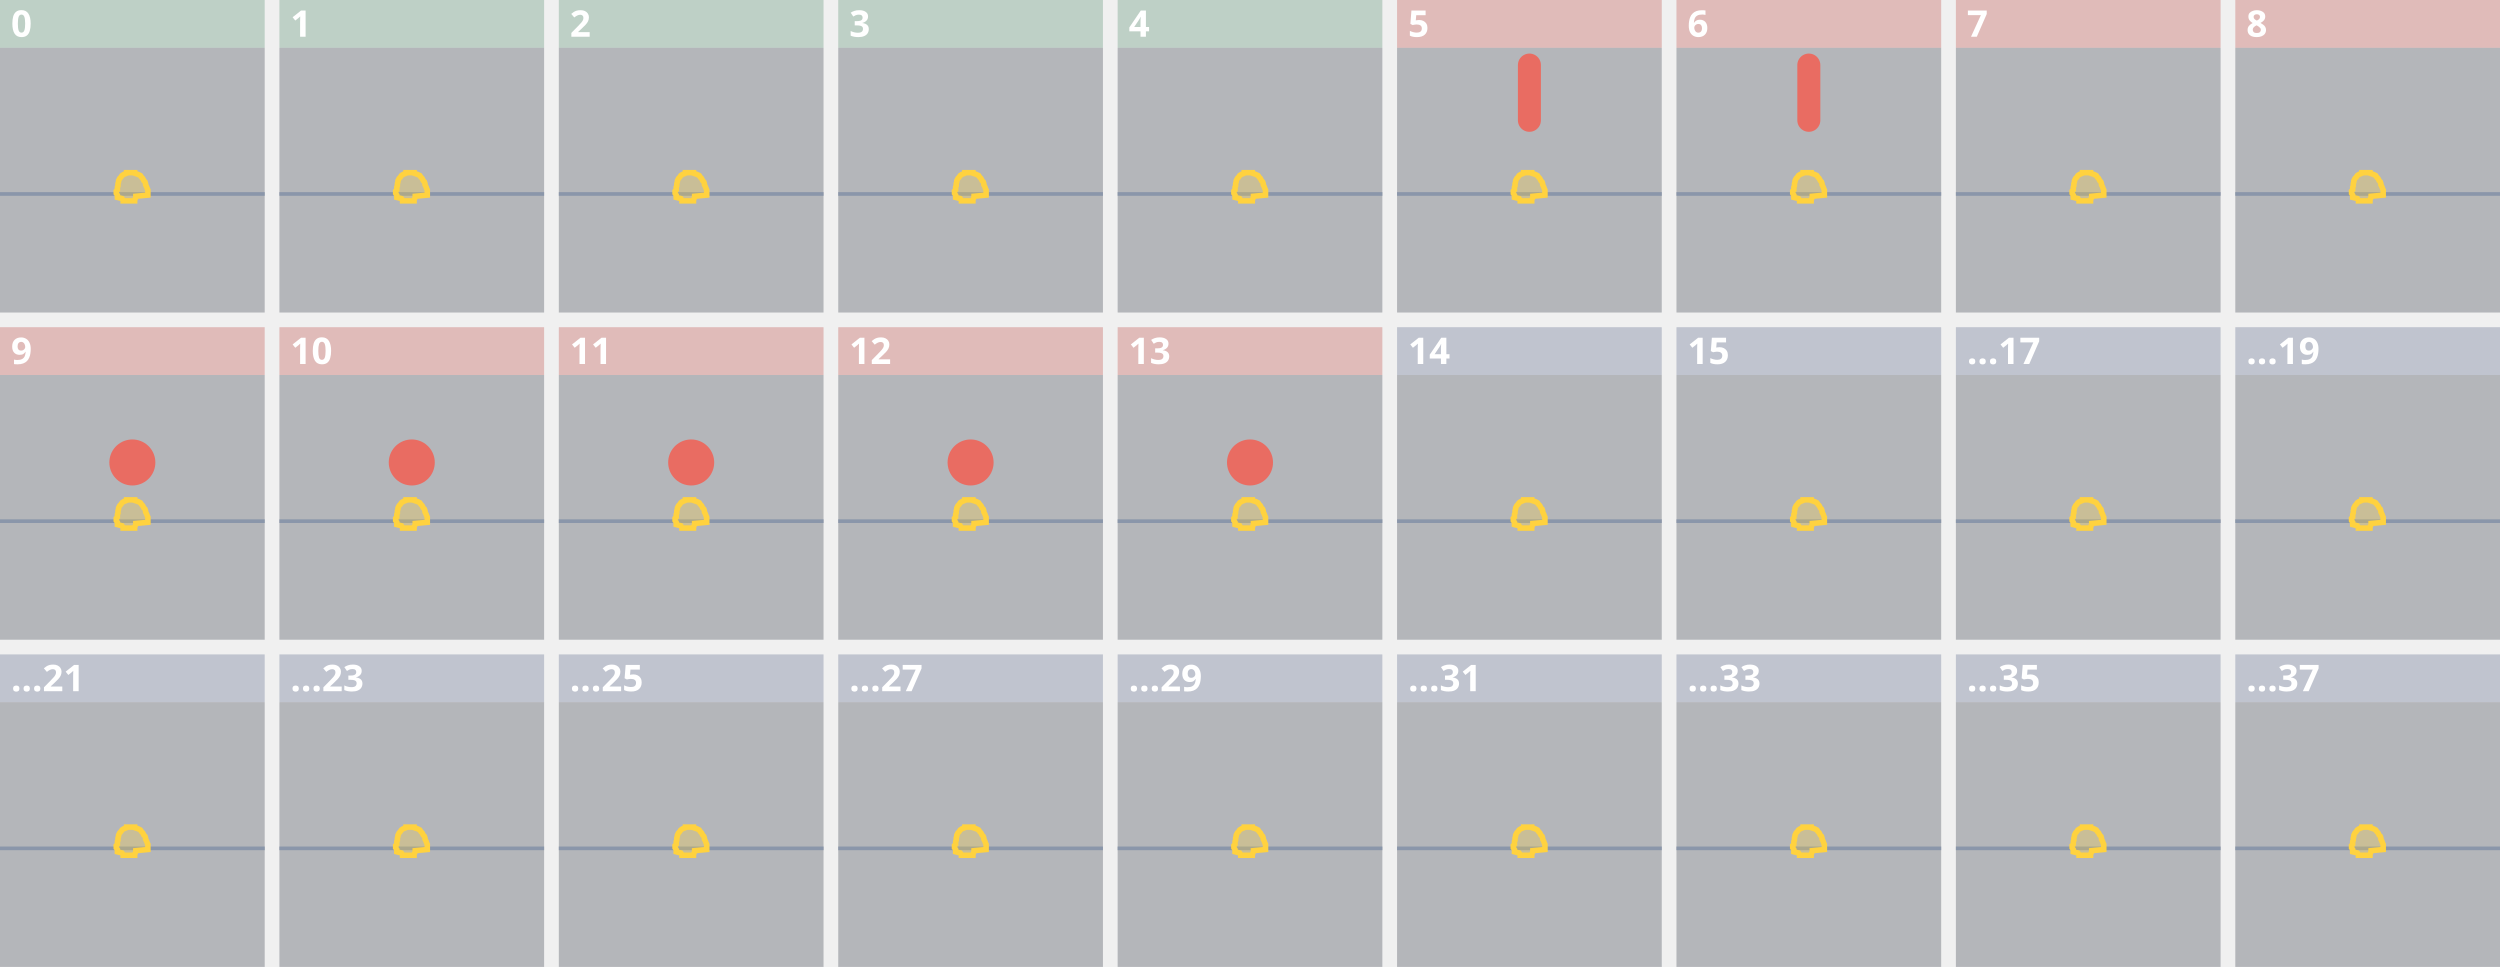
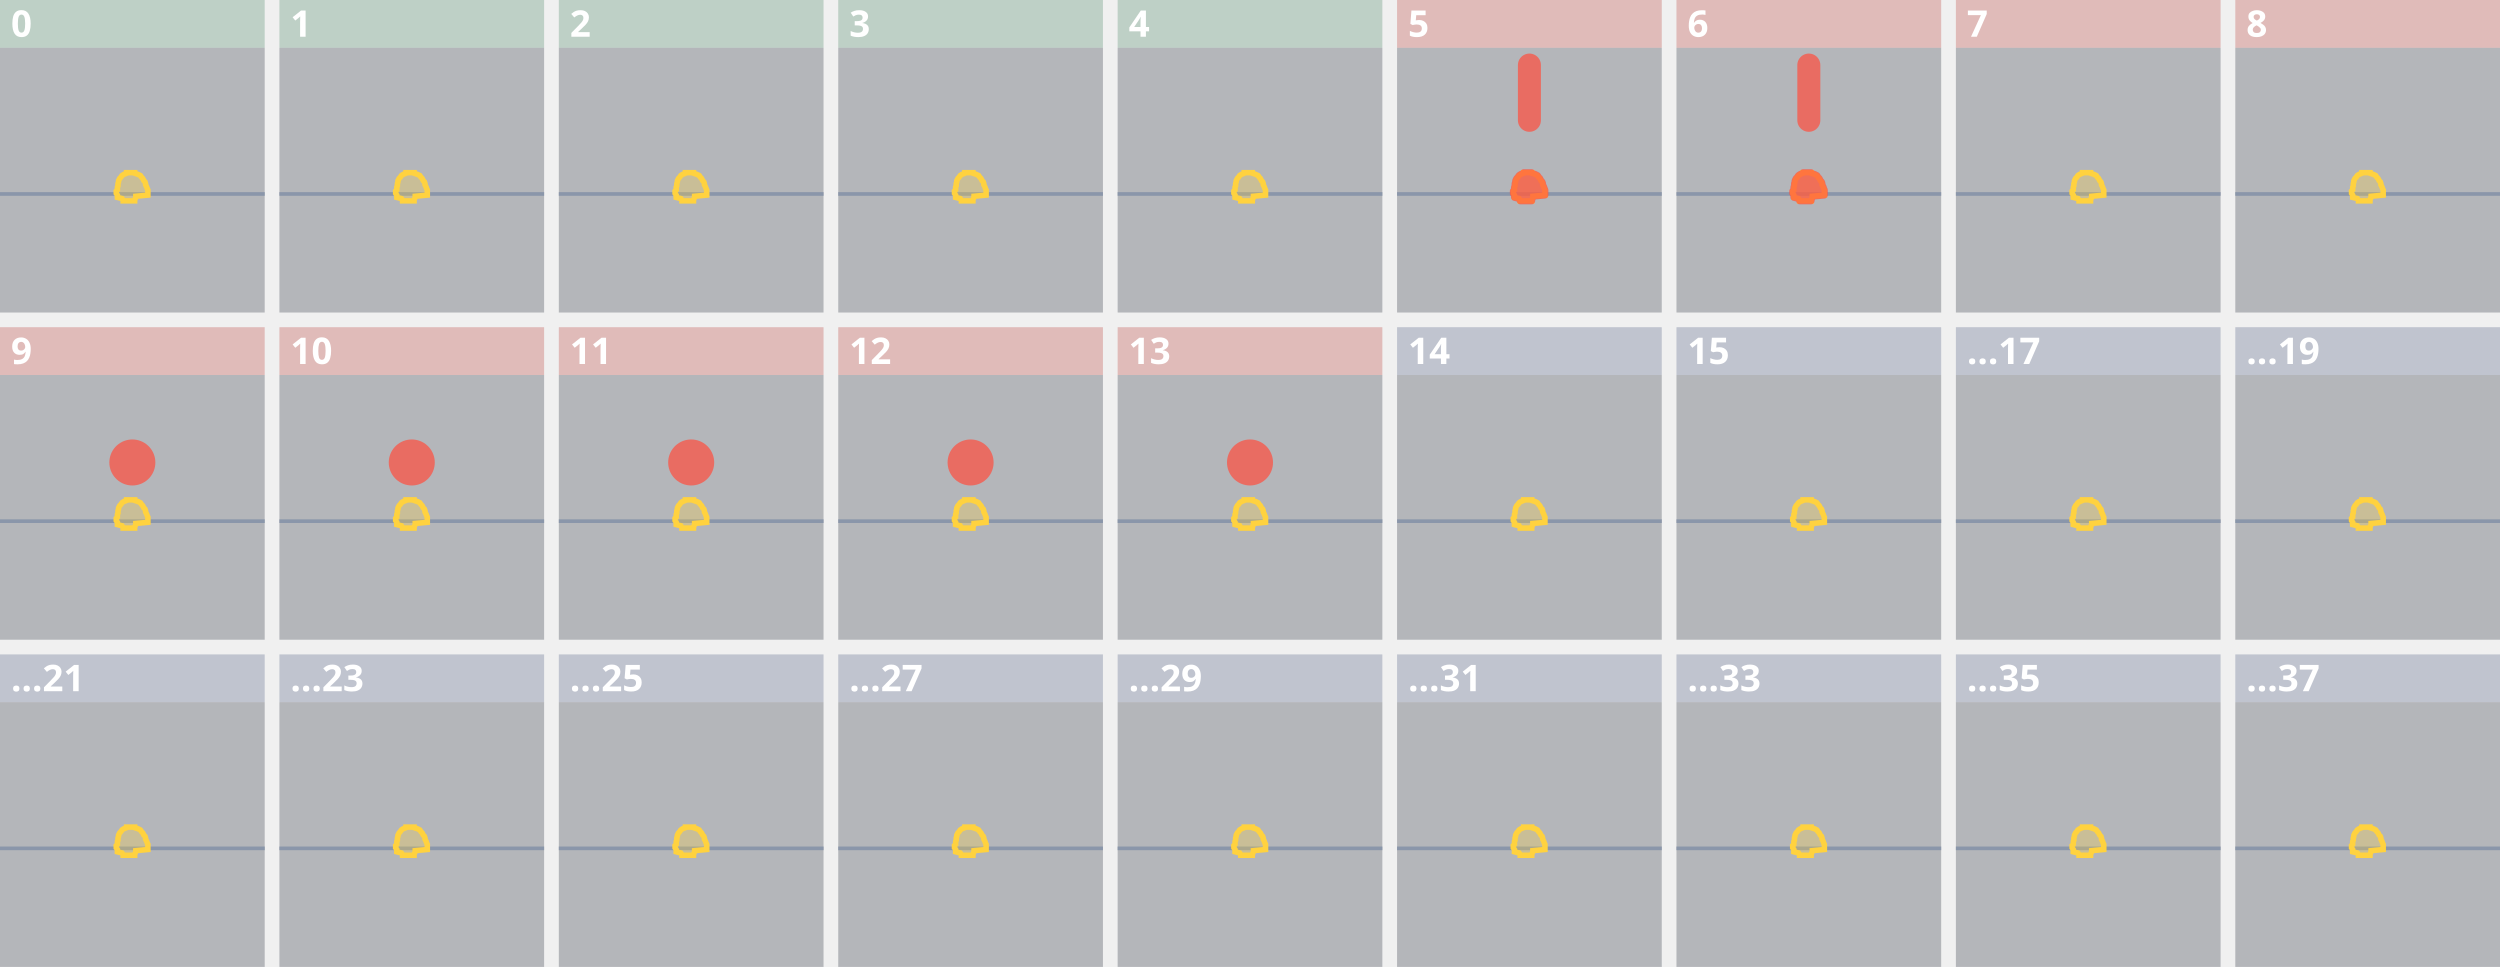
<svg xmlns="http://www.w3.org/2000/svg" viewBox="0 0 680 263" width="680" height="263">
  <style>text{font:bold 10px sans-serif;fill:#ffffff}.k{fill:#1b2230}.g{stroke:#8a96aa;stroke-width:6.39}use{stroke-width:9.58;fill-opacity:.28}.u{stroke:#ffd23f;fill:#ffd23f}.v{stroke:#4ade80;fill:#4ade80;fill-opacity:.6}.a{stroke:#e879f9;fill:#e879f9}.o{stroke:#22d3ee;fill:#22d3ee;fill-opacity:.5}.H{color:#ff4d3d;fill:#ff4d3d;opacity:.7}.G{color:#3b9cff;fill:#3b9cff;opacity:.75}.S{color:#ffa630;fill:#ffa630;opacity:.75}.T{color:#ffa630;fill:none;stroke:#ffa630;stroke-width:12.78;stroke-dasharray:25.6}.P{color:#c49bff;fill:none;stroke:#c49bff;stroke-width:6.39;stroke-dasharray:19.2}</style>
  <defs>
    <path id="b0" d="M4 -13L-10 -13L-10 -12L-15 -10L-18 -8L-20 -5L-22 -3L-23 -1L-24 1L-24 3L-25 6L-25 8L-25 10L-26 12L-26 15L-26 17L-28 19L-28 21L-28 23L-26 26L-26 28L-26 30L-18 32L-16 35L-16 36L4 36L4 35L5 32L6 30L6 28L27 26L27 23L27 21L27 19L27 17L26 15L25 12L24 10L23 8L23 6L22 3L20 1L19 -1L18 -3L16 -5L14 -8L10 -10L4 -12Z" />
    <rect id="K" x="-230" y="-230" width="460" height="460" class="k" />
    <rect id="Ls" width="72" height="13" fill="#3f7d5a" />
    <rect id="La" width="72" height="13" fill="#b8332b" />
    <rect id="Le" width="72" height="13" fill="#46557a" />
  </defs>
  <use href="#Ls" x="0" y="0" />
  <text x="3" y="10">0</text>
  <svg x="0" y="13" width="72" height="72" viewBox="-230 -230 460 460">
    <use href="#K" />
    <line x1="-230" y1="24" x2="230" y2="24" class="g" />
    <use href="#b0" class="u" />
  </svg>
  <use href="#Ls" x="76" y="0" />
  <text x="79" y="10">1</text>
  <svg x="76" y="13" width="72" height="72" viewBox="-230 -230 460 460">
    <use href="#K" />
    <line x1="-230" y1="24" x2="230" y2="24" class="g" />
    <use href="#b0" class="u" />
  </svg>
  <use href="#Ls" x="152" y="0" />
  <text x="155" y="10">2</text>
  <svg x="152" y="13" width="72" height="72" viewBox="-230 -230 460 460">
    <use href="#K" />
    <line x1="-230" y1="24" x2="230" y2="24" class="g" />
    <use href="#b0" class="u" />
  </svg>
  <use href="#Ls" x="228" y="0" />
  <text x="231" y="10">3</text>
  <svg x="228" y="13" width="72" height="72" viewBox="-230 -230 460 460">
    <use href="#K" />
    <line x1="-230" y1="24" x2="230" y2="24" class="g" />
    <use href="#b0" class="u" />
  </svg>
  <use href="#Ls" x="304" y="0" />
  <text x="307" y="10">4</text>
  <svg x="304" y="13" width="72" height="72" viewBox="-230 -230 460 460">
    <use href="#K" />
    <line x1="-230" y1="24" x2="230" y2="24" class="g" />
    <use href="#b0" class="u" />
  </svg>
  <use href="#La" x="380" y="0" />
  <text x="383" y="10">5</text>
  <svg x="380" y="13" width="72" height="72" viewBox="-230 -230 460 460">
    <use href="#K" />
    <line x1="-230" y1="24" x2="230" y2="24" class="g" />
    <use href="#b0" class="u" />
    <g class="H">
      <line x1="0" y1="-104" x2="0" y2="-200" stroke="currentColor" stroke-width="40" stroke-linecap="round" />
+       <path d="M4 -13L-10 -13L-10 -12L-15 -10L-18 -8L-20 -5L-22 -3L-23 -1L-24 1L-24 3L-25 6L-25 8L-25 10L-26 12L-26 15L-26 17L-28 19L-28 21L-28 23L-26 26L-26 28L-26 30L-18 32L-16 35L-16 36L4 36L4 35L5 32L6 30L6 28L27 26L27 23L27 21L27 19L27 17L26 15L25 12L24 10L23 8L23 6L22 3L20 1L19 -1L18 -3L16 -5L14 -8L10 -10L4 -12Z" stroke="currentColor" stroke-width="12" stroke-linejoin="round" />
    </g>
  </svg>
  <use href="#La" x="456" y="0" />
  <text x="459" y="10">6</text>
  <svg x="456" y="13" width="72" height="72" viewBox="-230 -230 460 460">
    <use href="#K" />
    <line x1="-230" y1="24" x2="230" y2="24" class="g" />
    <use href="#b0" class="u" />
    <g class="H">
      <line x1="0" y1="-104" x2="0" y2="-200" stroke="currentColor" stroke-width="40" stroke-linecap="round" />
+       <path d="M4 -13L-10 -13L-10 -12L-15 -10L-18 -8L-20 -5L-22 -3L-23 -1L-24 1L-24 3L-25 6L-25 8L-25 10L-26 12L-26 15L-26 17L-28 19L-28 21L-28 23L-26 26L-26 28L-26 30L-18 32L-16 35L-16 36L4 36L4 35L5 32L6 30L6 28L27 26L27 23L27 21L27 19L27 17L26 15L25 12L24 10L23 8L23 6L22 3L20 1L19 -1L18 -3L16 -5L14 -8L10 -10L4 -12Z" stroke="currentColor" stroke-width="12" stroke-linejoin="round" />
    </g>
  </svg>
  <use href="#La" x="532" y="0" />
  <text x="535" y="10">7</text>
  <svg x="532" y="13" width="72" height="72" viewBox="-230 -230 460 460">
    <use href="#K" />
    <line x1="-230" y1="24" x2="230" y2="24" class="g" />
    <use href="#b0" class="u" />
  </svg>
  <use href="#La" x="608" y="0" />
  <text x="611" y="10">8</text>
  <svg x="608" y="13" width="72" height="72" viewBox="-230 -230 460 460">
    <use href="#K" />
    <line x1="-230" y1="24" x2="230" y2="24" class="g" />
    <use href="#b0" class="u" />
  </svg>
  <use href="#La" x="0" y="89" />
  <text x="3" y="99">9</text>
  <svg x="0" y="102" width="72" height="72" viewBox="-230 -230 460 460">
    <use href="#K" />
    <line x1="-230" y1="24" x2="230" y2="24" class="g" />
    <use href="#b0" class="u" />
    <g class="H">
      <line x1="0" y1="-78" x2="0" y2="-78" stroke="currentColor" stroke-width="80" stroke-linecap="round" />
    </g>
  </svg>
  <use href="#La" x="76" y="89" />
  <text x="79" y="99">10</text>
  <svg x="76" y="102" width="72" height="72" viewBox="-230 -230 460 460">
    <use href="#K" />
    <line x1="-230" y1="24" x2="230" y2="24" class="g" />
    <use href="#b0" class="u" />
    <g class="H">
      <line x1="0" y1="-78" x2="0" y2="-78" stroke="currentColor" stroke-width="80" stroke-linecap="round" />
    </g>
  </svg>
  <use href="#La" x="152" y="89" />
  <text x="155" y="99">11</text>
  <svg x="152" y="102" width="72" height="72" viewBox="-230 -230 460 460">
    <use href="#K" />
    <line x1="-230" y1="24" x2="230" y2="24" class="g" />
    <use href="#b0" class="u" />
    <g class="H">
      <line x1="0" y1="-78" x2="0" y2="-78" stroke="currentColor" stroke-width="80" stroke-linecap="round" />
    </g>
  </svg>
  <use href="#La" x="228" y="89" />
  <text x="231" y="99">12</text>
  <svg x="228" y="102" width="72" height="72" viewBox="-230 -230 460 460">
    <use href="#K" />
    <line x1="-230" y1="24" x2="230" y2="24" class="g" />
    <use href="#b0" class="u" />
    <g class="H">
      <line x1="0" y1="-78" x2="0" y2="-78" stroke="currentColor" stroke-width="80" stroke-linecap="round" />
    </g>
  </svg>
  <use href="#La" x="304" y="89" />
  <text x="307" y="99">13</text>
  <svg x="304" y="102" width="72" height="72" viewBox="-230 -230 460 460">
    <use href="#K" />
    <line x1="-230" y1="24" x2="230" y2="24" class="g" />
    <use href="#b0" class="u" />
    <g class="H">
      <line x1="0" y1="-78" x2="0" y2="-78" stroke="currentColor" stroke-width="80" stroke-linecap="round" />
    </g>
  </svg>
  <use href="#Le" x="380" y="89" />
  <text x="383" y="99">14</text>
  <svg x="380" y="102" width="72" height="72" viewBox="-230 -230 460 460">
    <use href="#K" />
    <line x1="-230" y1="24" x2="230" y2="24" class="g" />
    <use href="#b0" class="u" />
  </svg>
  <use href="#Le" x="456" y="89" />
  <text x="459" y="99">15</text>
  <svg x="456" y="102" width="72" height="72" viewBox="-230 -230 460 460">
    <use href="#K" />
    <line x1="-230" y1="24" x2="230" y2="24" class="g" />
    <use href="#b0" class="u" />
  </svg>
  <use href="#Le" x="532" y="89" />
  <text x="535" y="99">…17</text>
  <svg x="532" y="102" width="72" height="72" viewBox="-230 -230 460 460">
    <use href="#K" />
    <line x1="-230" y1="24" x2="230" y2="24" class="g" />
    <use href="#b0" class="u" />
  </svg>
  <use href="#Le" x="608" y="89" />
  <text x="611" y="99">…19</text>
  <svg x="608" y="102" width="72" height="72" viewBox="-230 -230 460 460">
    <use href="#K" />
    <line x1="-230" y1="24" x2="230" y2="24" class="g" />
    <use href="#b0" class="u" />
  </svg>
  <use href="#Le" x="0" y="178" />
  <text x="3" y="188">…21</text>
  <svg x="0" y="191" width="72" height="72" viewBox="-230 -230 460 460">
    <use href="#K" />
    <line x1="-230" y1="24" x2="230" y2="24" class="g" />
    <use href="#b0" class="u" />
  </svg>
  <use href="#Le" x="76" y="178" />
  <text x="79" y="188">…23</text>
  <svg x="76" y="191" width="72" height="72" viewBox="-230 -230 460 460">
    <use href="#K" />
    <line x1="-230" y1="24" x2="230" y2="24" class="g" />
    <use href="#b0" class="u" />
  </svg>
  <use href="#Le" x="152" y="178" />
  <text x="155" y="188">…25</text>
  <svg x="152" y="191" width="72" height="72" viewBox="-230 -230 460 460">
    <use href="#K" />
    <line x1="-230" y1="24" x2="230" y2="24" class="g" />
    <use href="#b0" class="u" />
  </svg>
  <use href="#Le" x="228" y="178" />
  <text x="231" y="188">…27</text>
  <svg x="228" y="191" width="72" height="72" viewBox="-230 -230 460 460">
    <use href="#K" />
    <line x1="-230" y1="24" x2="230" y2="24" class="g" />
    <use href="#b0" class="u" />
  </svg>
  <use href="#Le" x="304" y="178" />
  <text x="307" y="188">…29</text>
  <svg x="304" y="191" width="72" height="72" viewBox="-230 -230 460 460">
    <use href="#K" />
    <line x1="-230" y1="24" x2="230" y2="24" class="g" />
    <use href="#b0" class="u" />
  </svg>
  <use href="#Le" x="380" y="178" />
  <text x="383" y="188">…31</text>
  <svg x="380" y="191" width="72" height="72" viewBox="-230 -230 460 460">
    <use href="#K" />
    <line x1="-230" y1="24" x2="230" y2="24" class="g" />
    <use href="#b0" class="u" />
  </svg>
  <use href="#Le" x="456" y="178" />
  <text x="459" y="188">…33</text>
  <svg x="456" y="191" width="72" height="72" viewBox="-230 -230 460 460">
    <use href="#K" />
    <line x1="-230" y1="24" x2="230" y2="24" class="g" />
    <use href="#b0" class="u" />
  </svg>
  <use href="#Le" x="532" y="178" />
  <text x="535" y="188">…35</text>
  <svg x="532" y="191" width="72" height="72" viewBox="-230 -230 460 460">
    <use href="#K" />
    <line x1="-230" y1="24" x2="230" y2="24" class="g" />
    <use href="#b0" class="u" />
  </svg>
  <use href="#Le" x="608" y="178" />
  <text x="611" y="188">…37</text>
  <svg x="608" y="191" width="72" height="72" viewBox="-230 -230 460 460">
    <use href="#K" />
    <line x1="-230" y1="24" x2="230" y2="24" class="g" />
    <use href="#b0" class="u" />
  </svg>
</svg>
